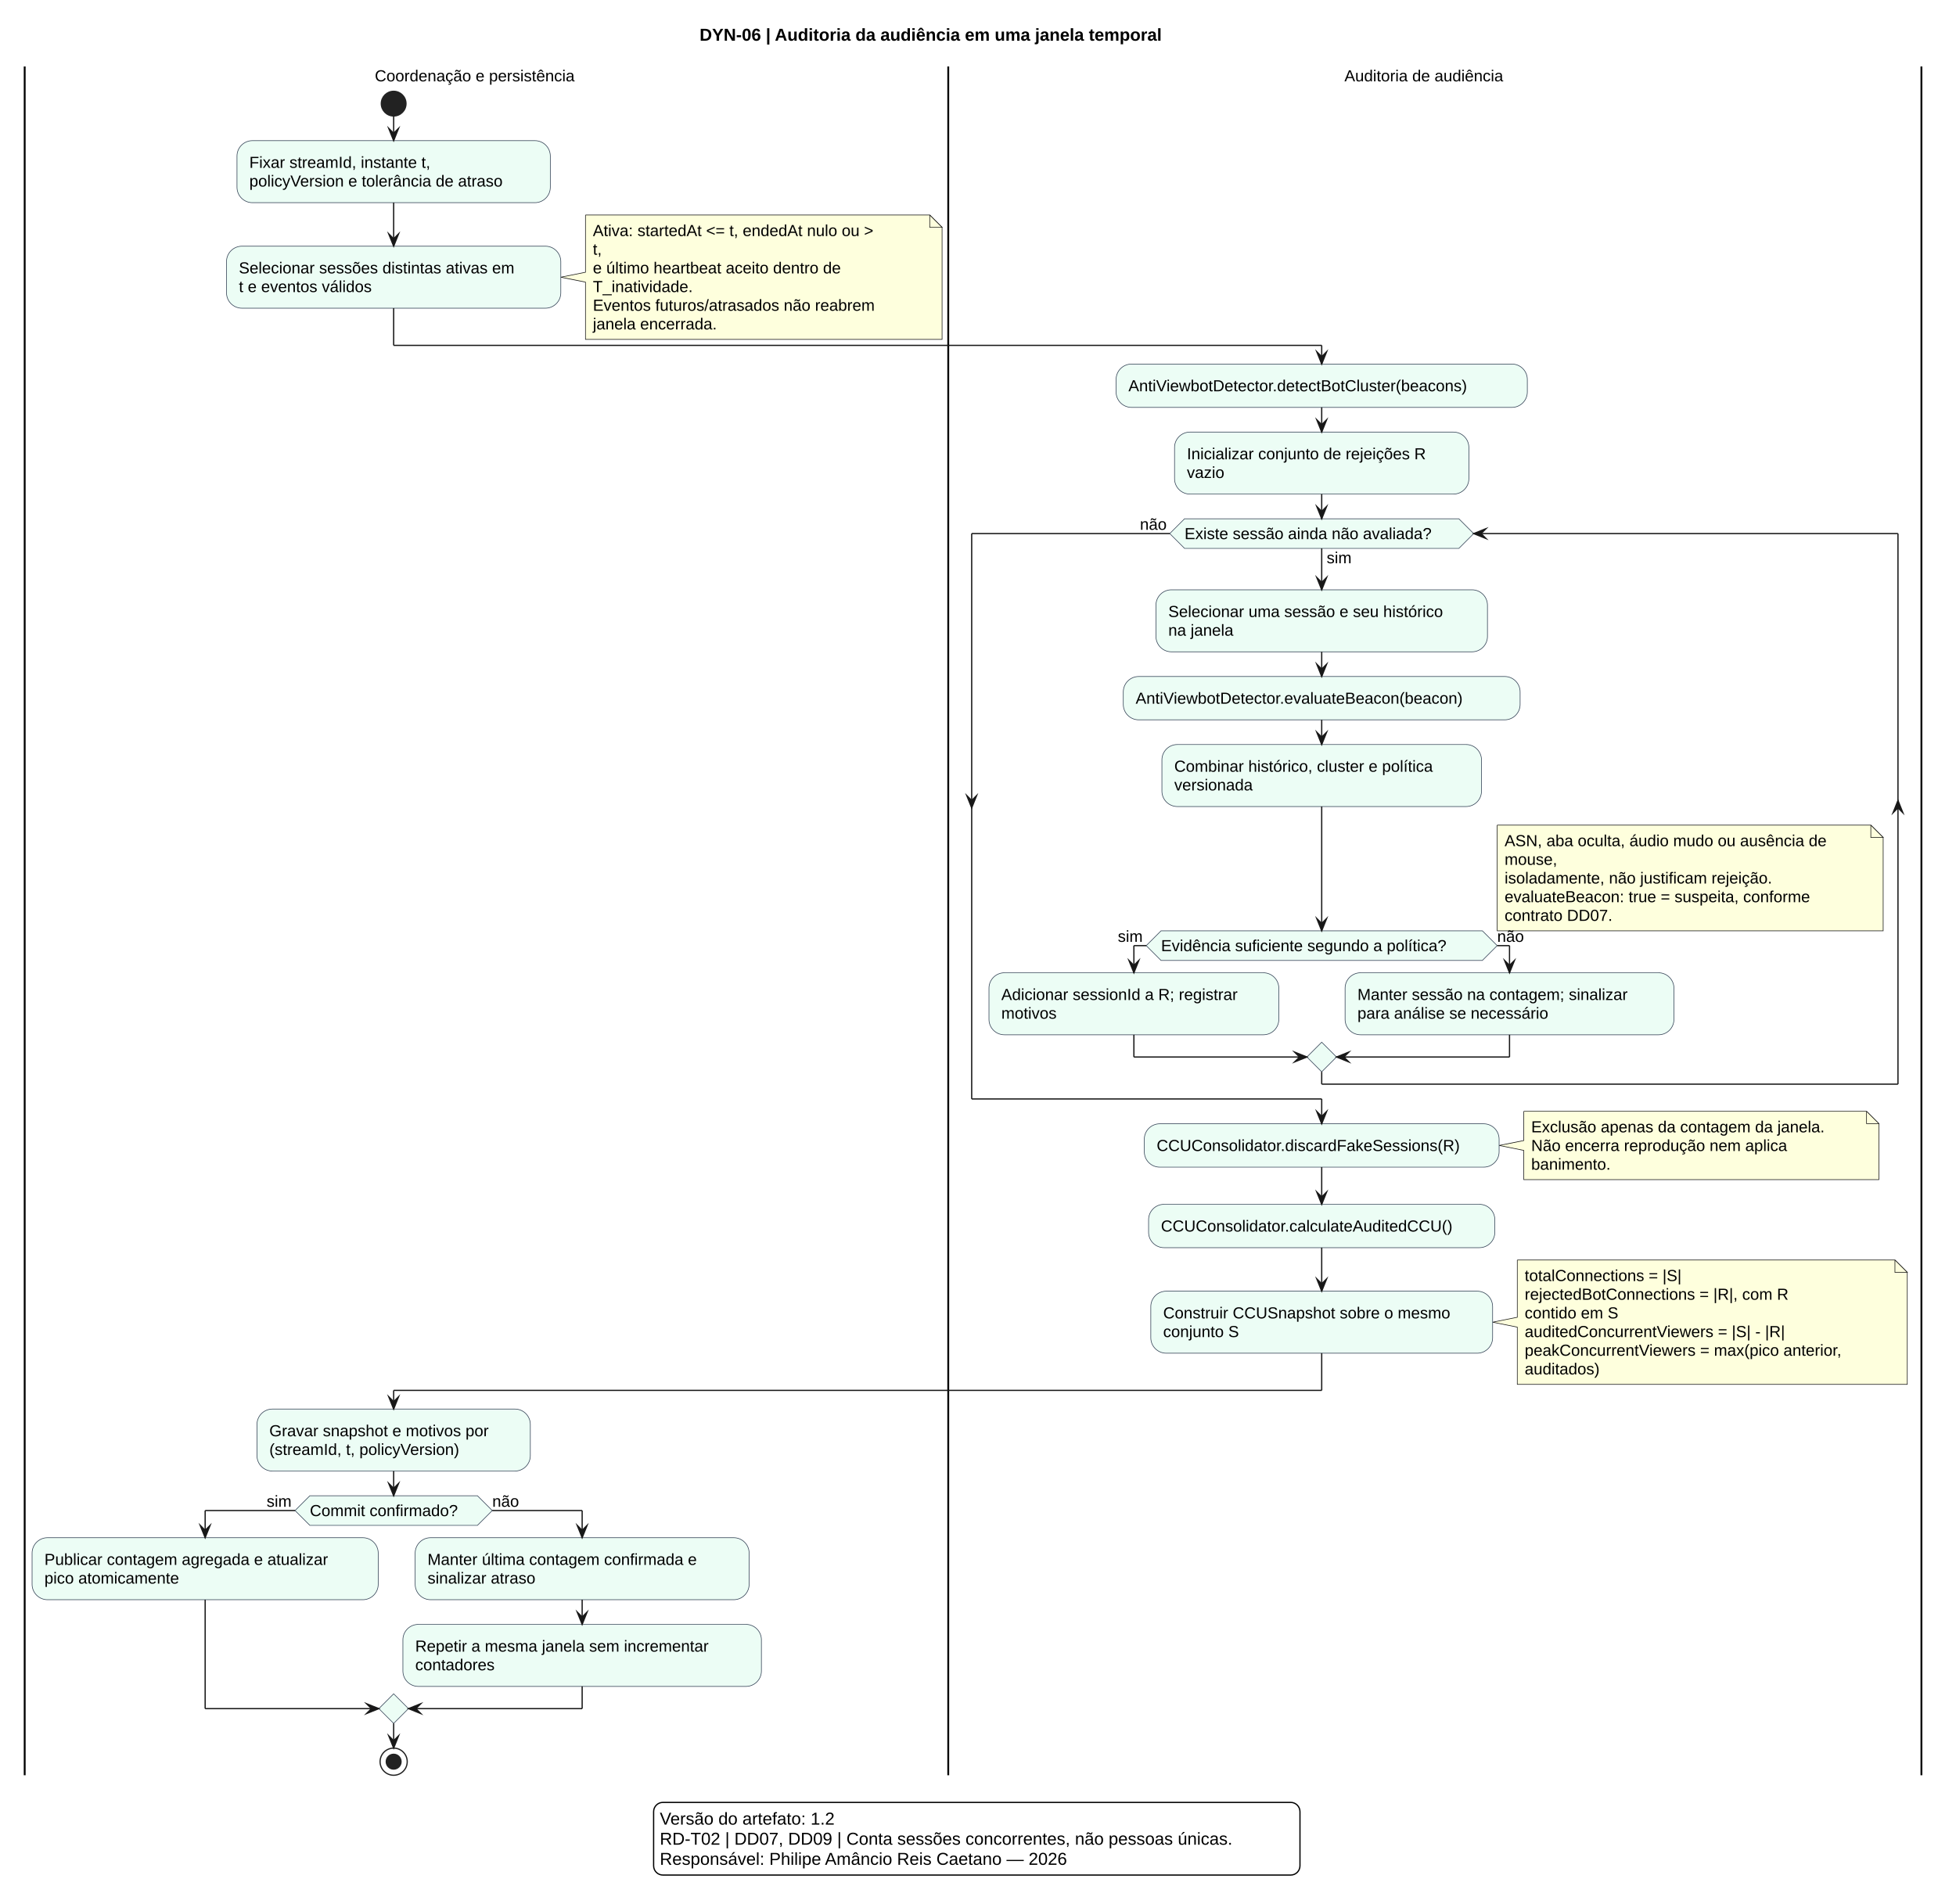
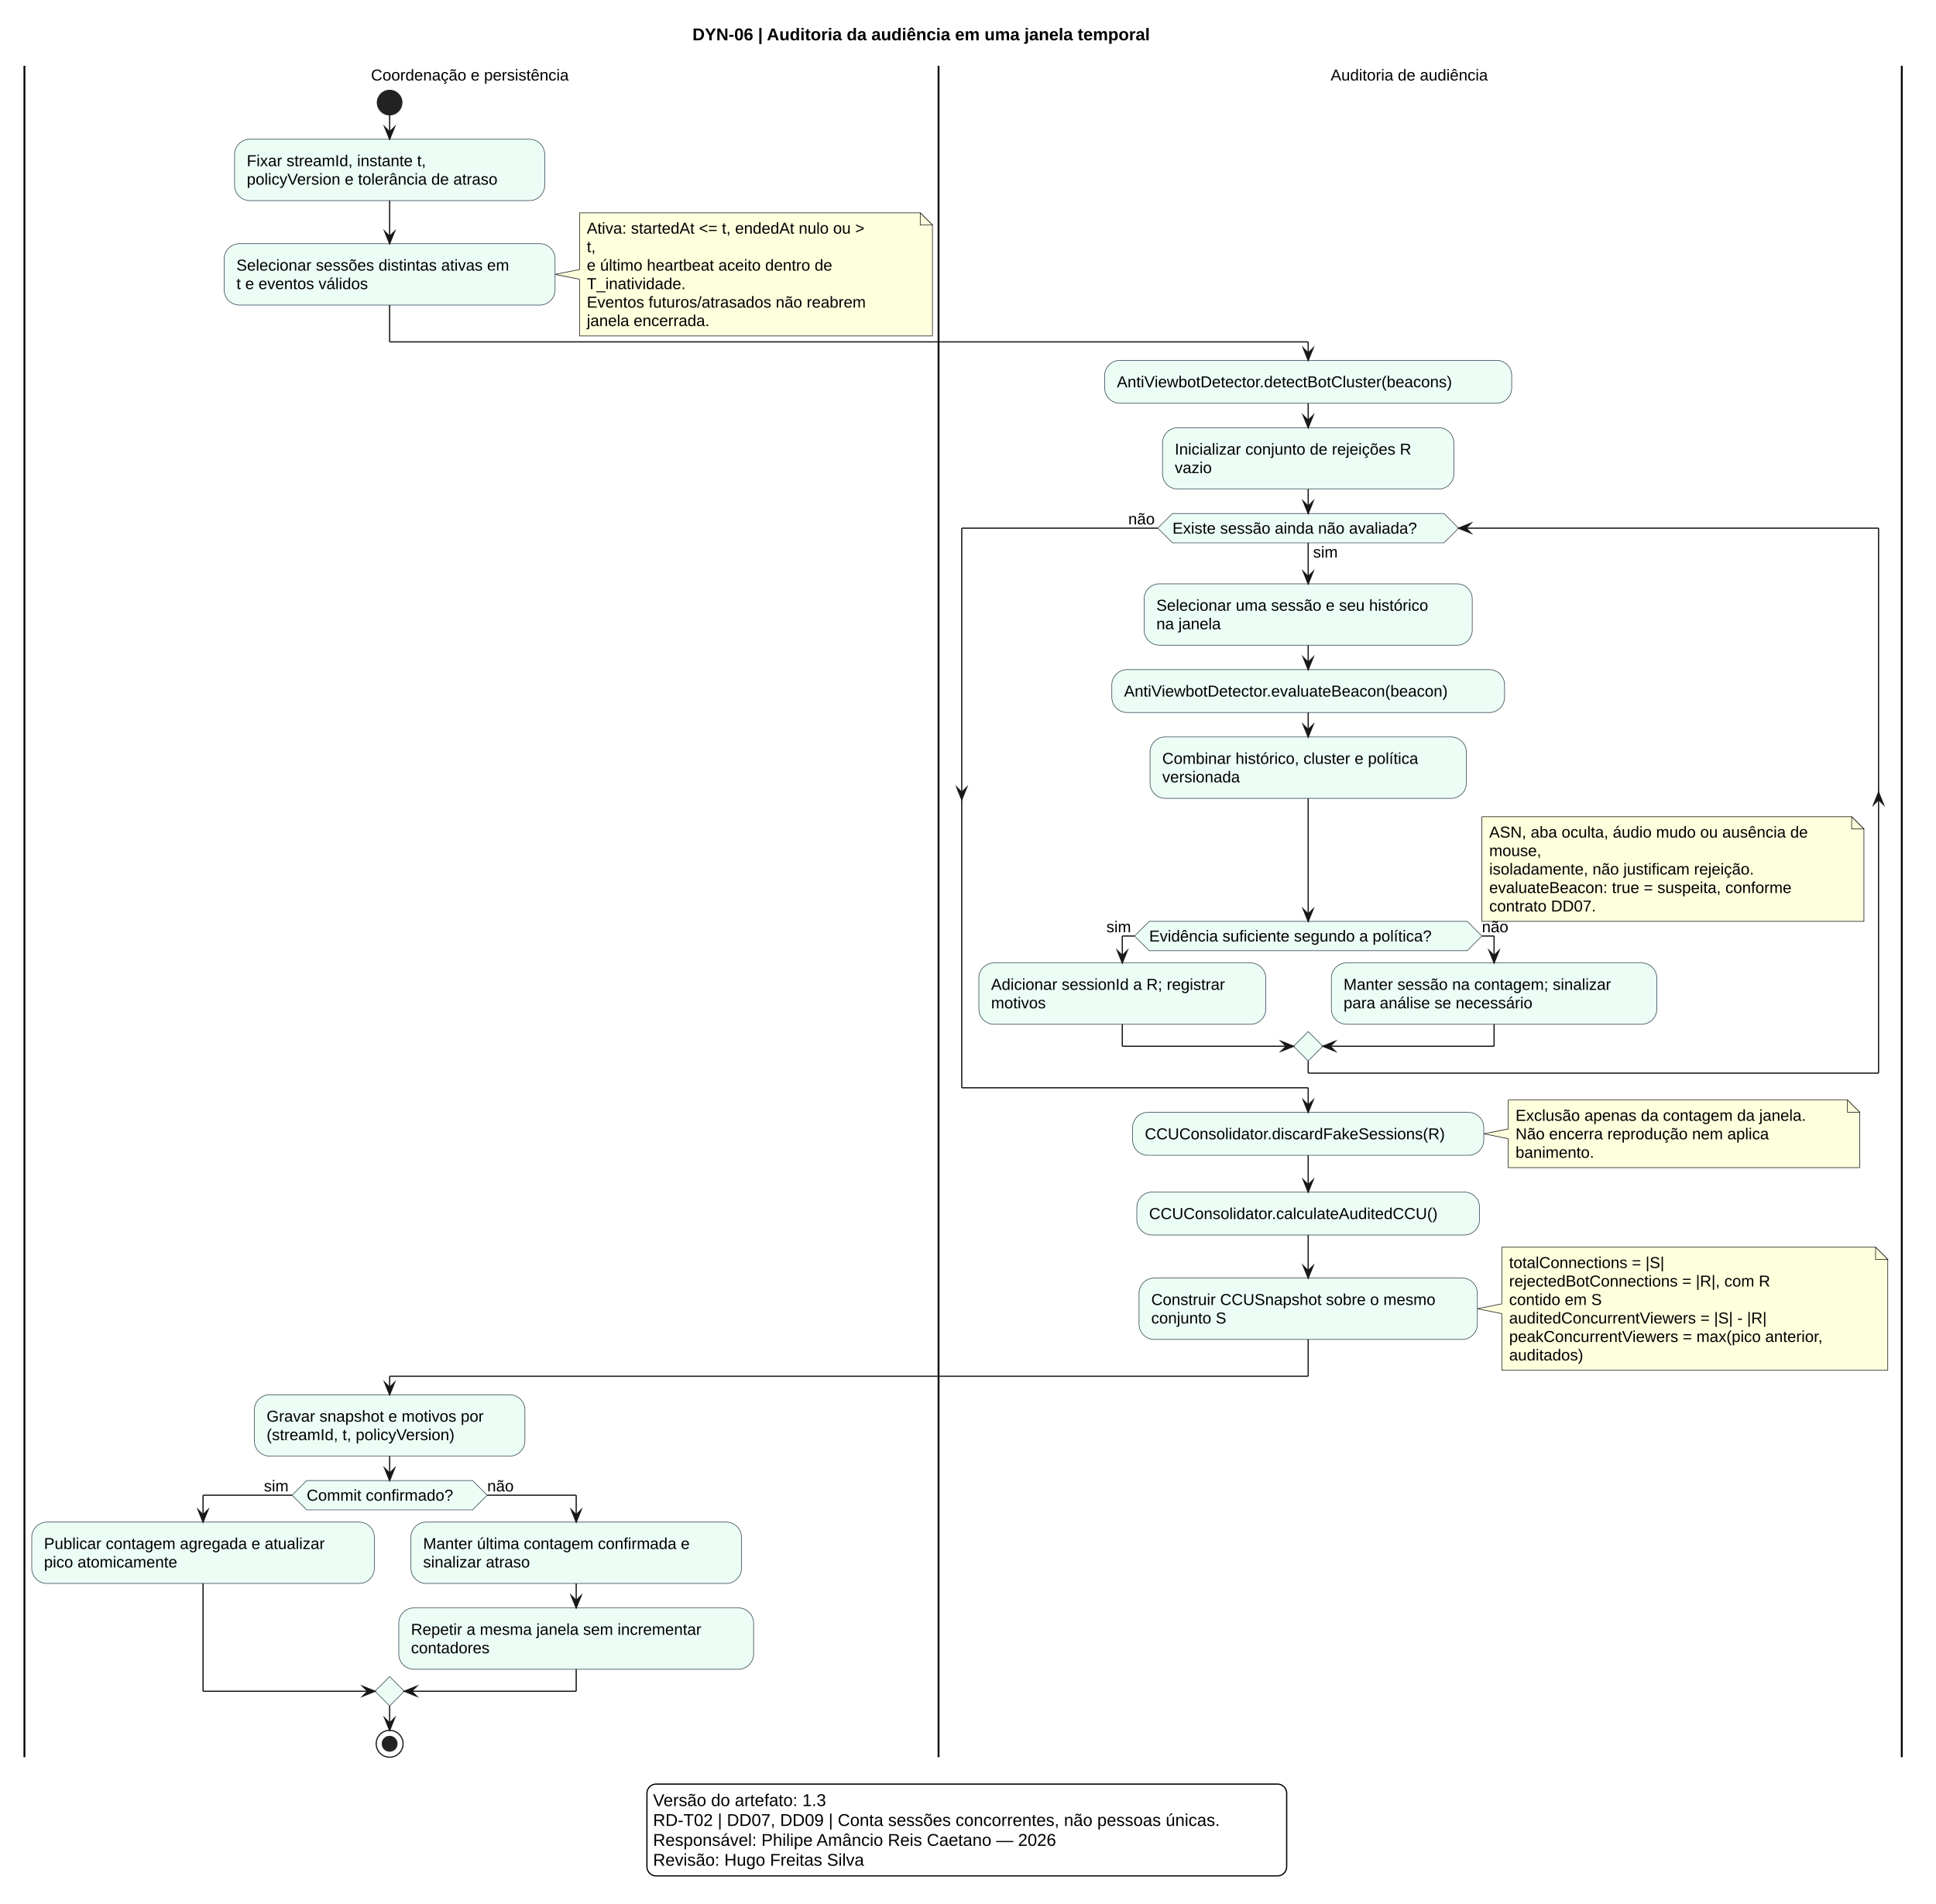
- <svg xmlns="http://www.w3.org/2000/svg" version="1.1" data-diagram-type="ACTIVITY" style="width:1585px;height:1543px;background:#FFFFFF;" width="1585px" height="1543px" viewBox="0 0 1585 1543" zoomAndPan="magnify" preserveAspectRatio="none" contentStyleType="text/css">
+ <svg xmlns="http://www.w3.org/2000/svg" version="1.1" data-diagram-type="ACTIVITY" style="width:1585px;height:1559px;background:#FFFFFF;" width="1585px" height="1559px" viewBox="0 0 1585 1559" zoomAndPan="magnify" preserveAspectRatio="none" contentStyleType="text/css">
  <defs />
  <g font-family="sans-serif" lengthAdjust="spacing">
    <g class="title" data-source-line="1">
      <text x="566.888" y="32.995" fill="#000" font-size="14" textLength="449.271" font-weight="700" font-family="Arial">DYN-06 | Auditoria da audiência em uma janela temporal</text>
    </g>
    <rect x="20" y="53.863" width="1538.048" height="15.133" fill="none" style="stroke:none;" />
    <ellipse cx="318.988" cy="83.996" rx="10" ry="10" fill="#222" style="stroke:#222;stroke-width:1;" />
    <rect x="192.039" y="113.996" width="253.898" height="50.266" fill="#ECFDF5" style="stroke:#334155;stroke-width:0.5;" rx="12.5" ry="12.5" />
    <text x="202.039" y="136.063" fill="#000" font-size="13" textLength="168.803" font-family="Arial">Fixar streamId, instante t,</text>
    <text x="202.039" y="151.195" fill="#000" font-size="13" textLength="233.898" font-family="Arial">policyVersion e tolerância de atraso</text>
    <path d="M474.431,174.261 L474.431,220.66 L454.431,224.66 L474.431,228.66 L474.431,275.058 A0,0 0 0 0 474.431,275.058 L763.391,275.058 A0,0 0 0 0 763.391,275.058 L763.391,184.261 L753.391,174.261 L474.431,174.261 A0,0 0 0 0 474.431,174.261" style="stroke:#181818;stroke-width:0.5;" fill="#FEFFDD" />
    <path d="M753.391,174.261 L753.391,184.261 L763.391,184.261 L753.391,174.261" style="stroke:#181818;stroke-width:0.5;" fill="#FEFFDD" />
    <text x="480.431" y="191.328" fill="#000" font-size="13" textLength="267.96" font-family="Arial">Ativa: startedAt &lt;= t, endedAt nulo ou &gt;</text>
    <text x="480.431" y="206.461" fill="#000" font-size="13" textLength="9.229" font-family="Arial">t,</text>
    <text x="480.431" y="221.594" fill="#000" font-size="13" textLength="232.705" font-family="Arial">e último heartbeat aceito dentro de</text>
    <text x="480.431" y="236.727" fill="#000" font-size="13" textLength="90.873" font-family="Arial">T_inatividade.</text>
    <text x="480.431" y="251.859" fill="#000" font-size="13" textLength="258.788" font-family="Arial">Eventos futuros/atrasados não reabrem</text>
    <text x="480.431" y="266.992" fill="#000" font-size="13" textLength="113.915" font-family="Arial">janela encerrada.</text>
    <rect x="183.546" y="199.527" width="270.885" height="50.266" fill="#ECFDF5" style="stroke:#334155;stroke-width:0.5;" rx="12.5" ry="12.5" />
    <text x="193.546" y="221.594" fill="#000" font-size="13" textLength="250.885" font-family="Arial">Selecionar sessões distintas ativas em</text>
    <text x="193.546" y="236.727" fill="#000" font-size="13" textLength="123.106" font-family="Arial">t e eventos válidos</text>
    <rect x="208.235" y="1142.012" width="221.506" height="50.266" fill="#ECFDF5" style="stroke:#334155;stroke-width:0.5;" rx="12.5" ry="12.5" />
    <text x="218.235" y="1164.079" fill="#000" font-size="13" textLength="201.506" font-family="Arial">Gravar snapshot e motivos por</text>
    <text x="218.235" y="1179.211" fill="#000" font-size="13" textLength="176.782" font-family="Arial">(streamId, t, policyVersion)</text>
    <polygon points="251.084,1212.277,386.892,1212.277,398.892,1224.277,386.892,1236.277,251.084,1236.277,239.084,1224.277,251.084,1212.277" fill="#ECFDF5" style="stroke:#334155;stroke-width:0.5;stroke-linejoin:miter;stroke-miterlimit:10;" />
    <text x="251.084" y="1228.778" fill="#000" font-size="13" textLength="135.808" font-family="Arial">Commit confirmado?</text>
    <text x="216.036" y="1221.211" fill="#000" font-size="13" textLength="23.048" font-family="Arial">sim</text>
    <text x="398.892" y="1221.211" fill="#000" font-size="13" textLength="24.159" font-family="Arial">não</text>
    <rect x="26" y="1246.277" width="280.482" height="50.266" fill="#ECFDF5" style="stroke:#334155;stroke-width:0.5;" rx="12.5" ry="12.5" />
    <text x="36" y="1268.344" fill="#000" font-size="13" textLength="260.482" font-family="Arial">Publicar contagem agregada e atualizar</text>
    <text x="36" y="1283.477" fill="#000" font-size="13" textLength="125.5" font-family="Arial">pico atomicamente</text>
    <rect x="336.426" y="1246.277" width="270.618" height="50.266" fill="#ECFDF5" style="stroke:#334155;stroke-width:0.5;" rx="12.5" ry="12.5" />
    <text x="346.426" y="1268.344" fill="#000" font-size="13" textLength="250.618" font-family="Arial">Manter última contagem confirmada e</text>
    <text x="346.426" y="1283.477" fill="#000" font-size="13" textLength="99.182" font-family="Arial">sinalizar atraso</text>
    <rect x="326.482" y="1316.543" width="290.505" height="50.266" fill="#ECFDF5" style="stroke:#334155;stroke-width:0.5;" rx="12.5" ry="12.5" />
    <text x="336.482" y="1338.61" fill="#000" font-size="13" textLength="270.505" font-family="Arial">Repetir a mesma janela sem incrementar</text>
    <text x="336.482" y="1353.743" fill="#000" font-size="13" textLength="72.725" font-family="Arial">contadores</text>
    <polygon points="318.988,1372.809,330.988,1384.809,318.988,1396.809,306.988,1384.809,318.988,1372.809" fill="#ECFDF5" style="stroke:#334155;stroke-width:0.5;stroke-linejoin:miter;stroke-miterlimit:10;" />
    <ellipse cx="318.988" cy="1427.809" rx="11" ry="11" fill="none" style="stroke:#222;stroke-width:1;" />
    <ellipse cx="318.988" cy="1427.809" rx="6" ry="6" fill="#222" style="stroke:#222;stroke-width:1;" />
    <line x1="20" y1="53.863" x2="20" y2="1438.809" style="stroke:#000;stroke-width:1.5;" />
    <rect x="904.399" y="295.058" width="333.231" height="35.133" fill="#ECFDF5" style="stroke:#334155;stroke-width:0.5;" rx="12.5" ry="12.5" />
    <text x="914.399" y="317.125" fill="#000" font-size="13" textLength="313.231" font-family="Arial">AntiViewbotDetector.detectBotCluster(beacons)</text>
    <rect x="951.766" y="350.191" width="238.499" height="50.266" fill="#ECFDF5" style="stroke:#334155;stroke-width:0.5;" rx="12.5" ry="12.5" />
    <text x="961.766" y="372.258" fill="#000" font-size="13" textLength="218.499" font-family="Arial">Inicializar conjunto de rejeições R</text>
    <text x="961.766" y="387.391" fill="#000" font-size="13" textLength="34.049" font-family="Arial">vazio</text>
    <rect x="936.699" y="478.023" width="268.631" height="50.266" fill="#ECFDF5" style="stroke:#334155;stroke-width:0.5;" rx="12.5" ry="12.5" />
    <text x="946.699" y="500.09" fill="#000" font-size="13" textLength="248.631" font-family="Arial">Selecionar uma sessão e seu histórico</text>
    <text x="946.699" y="515.223" fill="#000" font-size="13" textLength="59.731" font-family="Arial">na janela</text>
    <rect x="910.239" y="548.289" width="321.552" height="35.133" fill="#ECFDF5" style="stroke:#334155;stroke-width:0.5;" rx="12.5" ry="12.5" />
    <text x="920.239" y="570.356" fill="#000" font-size="13" textLength="301.552" font-family="Arial">AntiViewbotDetector.evaluateBeacon(beacon)</text>
    <rect x="941.533" y="603.422" width="258.964" height="50.266" fill="#ECFDF5" style="stroke:#334155;stroke-width:0.5;" rx="12.5" ry="12.5" />
    <text x="951.533" y="625.489" fill="#000" font-size="13" textLength="238.964" font-family="Arial">Combinar histórico, cluster e política</text>
    <text x="951.533" y="640.622" fill="#000" font-size="13" textLength="71.798" font-family="Arial">versionada</text>
    <path d="M1213.205,668.754 L1213.205,754.418 L1525.982,754.418 L1525.982,678.754 L1515.982,668.754 L1213.205,668.754" style="stroke:#181818;stroke-width:0.5;" fill="#FEFFDD" />
    <path d="M1515.982,668.754 L1515.982,678.754 L1525.982,678.754 L1515.982,668.754" style="stroke:#181818;stroke-width:0.5;" fill="#FEFFDD" />
    <text x="1219.205" y="685.821" fill="#000" font-size="13" textLength="291.776" font-family="Arial">ASN, aba oculta, áudio mudo ou ausência de</text>
    <text x="1219.205" y="700.954" fill="#000" font-size="13" textLength="47.76" font-family="Arial">mouse,</text>
    <text x="1219.205" y="716.086" fill="#000" font-size="13" textLength="247.882" font-family="Arial">isoladamente, não justificam rejeição.</text>
    <text x="1219.205" y="731.219" fill="#000" font-size="13" textLength="283.994" font-family="Arial">evaluateBeacon: true = suspeita, conforme</text>
    <text x="1219.205" y="746.352" fill="#000" font-size="13" textLength="99.626" font-family="Arial">contrato DD07.</text>
    <polygon points="940.825,754.418,1201.205,754.418,1213.205,766.418,1201.205,778.418,940.825,778.418,928.825,766.418,940.825,754.418" fill="#ECFDF5" style="stroke:#334155;stroke-width:0.5;stroke-linejoin:miter;stroke-miterlimit:10;" />
    <text x="940.825" y="770.918" fill="#000" font-size="13" textLength="260.381" font-family="Arial">Evidência suficiente segundo a política?</text>
    <text x="905.776" y="763.352" fill="#000" font-size="13" textLength="23.048" font-family="Arial">sim</text>
    <text x="1213.205" y="763.352" fill="#000" font-size="13" textLength="24.159" font-family="Arial">não</text>
    <rect x="801.391" y="788.418" width="234.868" height="50.266" fill="#ECFDF5" style="stroke:#334155;stroke-width:0.5;" rx="12.5" ry="12.5" />
    <text x="811.391" y="810.485" fill="#000" font-size="13" textLength="214.868" font-family="Arial">Adicionar sessionId a R; registrar</text>
    <text x="811.391" y="825.618" fill="#000" font-size="13" textLength="51.746" font-family="Arial">motivos</text>
    <rect x="1089.966" y="788.418" width="266.479" height="50.266" fill="#ECFDF5" style="stroke:#334155;stroke-width:0.5;" rx="12.5" ry="12.5" />
    <text x="1099.966" y="810.485" fill="#000" font-size="13" textLength="246.479" font-family="Arial">Manter sessão na contagem; sinalizar</text>
    <text x="1099.966" y="825.618" fill="#000" font-size="13" textLength="172.669" font-family="Arial">para análise se necessário</text>
    <polygon points="1071.015,844.684,1083.015,856.684,1071.015,868.684,1059.015,856.684,1071.015,844.684" fill="#ECFDF5" style="stroke:#334155;stroke-width:0.5;stroke-linejoin:miter;stroke-miterlimit:10;" />
    <polygon points="959.874,420.457,1182.156,420.457,1194.156,432.457,1182.156,444.457,959.874,444.457,947.874,432.457,959.874,420.457" fill="#ECFDF5" style="stroke:#334155;stroke-width:0.5;stroke-linejoin:miter;stroke-miterlimit:10;" />
    <text x="1075.015" y="456.523" fill="#000" font-size="13" textLength="23.048" font-family="Arial">sim</text>
    <text x="959.874" y="436.957" fill="#000" font-size="13" textLength="222.282" font-family="Arial">Existe sessão ainda não avaliada?</text>
    <text x="923.715" y="429.391" fill="#000" font-size="13" textLength="24.159" font-family="Arial">não</text>
    <path d="M1234.766,900.684 L1234.766,924.383 L1214.766,928.383 L1234.766,932.383 L1234.766,956.082 A0,0 0 0 0 1234.766,956.082 L1522.501,956.082 A0,0 0 0 0 1522.501,956.082 L1522.501,910.684 L1512.501,900.684 L1234.766,900.684 A0,0 0 0 0 1234.766,900.684" style="stroke:#181818;stroke-width:0.5;" fill="#FEFFDD" />
    <path d="M1512.501,900.684 L1512.501,910.684 L1522.501,910.684 L1512.501,900.684" style="stroke:#181818;stroke-width:0.5;" fill="#FEFFDD" />
    <text x="1240.766" y="917.75" fill="#000" font-size="13" textLength="266.735" font-family="Arial">Exclusão apenas da contagem da janela.</text>
    <text x="1240.766" y="932.883" fill="#000" font-size="13" textLength="234.121" font-family="Arial">Não encerra reprodução nem aplica</text>
    <text x="1240.766" y="948.016" fill="#000" font-size="13" textLength="74.153" font-family="Arial">banimento.</text>
    <rect x="927.264" y="910.816" width="287.503" height="35.133" fill="#ECFDF5" style="stroke:#334155;stroke-width:0.5;" rx="12.5" ry="12.5" />
    <text x="937.264" y="932.883" fill="#000" font-size="13" textLength="267.503" font-family="Arial">CCUConsolidator.discardFakeSessions(R)</text>
    <rect x="930.726" y="976.082" width="280.578" height="35.133" fill="#ECFDF5" style="stroke:#334155;stroke-width:0.5;" rx="12.5" ry="12.5" />
    <text x="940.726" y="998.149" fill="#000" font-size="13" textLength="260.578" font-family="Arial">CCUConsolidator.calculateAuditedCCU()</text>
    <path d="M1229.504,1021.215 L1229.504,1067.613 L1209.504,1071.613 L1229.504,1075.613 L1229.504,1122.012 A0,0 0 0 0 1229.504,1122.012 L1545.518,1122.012 A0,0 0 0 0 1545.518,1122.012 L1545.518,1031.215 L1535.518,1021.215 L1229.504,1021.215 A0,0 0 0 0 1229.504,1021.215" style="stroke:#181818;stroke-width:0.5;" fill="#FEFFDD" />
    <path d="M1535.518,1021.215 L1535.518,1031.215 L1545.518,1031.215 L1535.518,1021.215" style="stroke:#181818;stroke-width:0.5;" fill="#FEFFDD" />
    <text x="1235.504" y="1038.282" fill="#000" font-size="13" textLength="146.225" font-family="Arial">totalConnections = |S|</text>
    <text x="1235.504" y="1053.415" fill="#000" font-size="13" textLength="241.89" font-family="Arial">rejectedBotConnections = |R|, com R</text>
    <text x="1235.504" y="1068.547" fill="#000" font-size="13" textLength="85.433" font-family="Arial">contido em S</text>
    <text x="1235.504" y="1083.68" fill="#000" font-size="13" textLength="240.265" font-family="Arial">auditedConcurrentViewers = |S| - |R|</text>
    <text x="1235.504" y="1098.813" fill="#000" font-size="13" textLength="295.014" font-family="Arial">peakConcurrentViewers = max(pico anterior,</text>
    <text x="1235.504" y="1113.946" fill="#000" font-size="13" textLength="69.183" font-family="Arial">auditados)</text>
    <rect x="932.526" y="1046.48" width="276.979" height="50.266" fill="#ECFDF5" style="stroke:#334155;stroke-width:0.5;" rx="12.5" ry="12.5" />
    <text x="942.526" y="1068.547" fill="#000" font-size="13" textLength="256.979" font-family="Arial">Construir CCUSnapshot sobre o mesmo</text>
    <text x="942.526" y="1083.68" fill="#000" font-size="13" textLength="68.866" font-family="Arial">conjunto S</text>
    <line x1="768.391" y1="53.863" x2="768.391" y2="1438.809" style="stroke:#000;stroke-width:1.5;" />
    <line x1="1556.982" y1="53.863" x2="1556.982" y2="1438.809" style="stroke:#000;stroke-width:1.5;" />
    <line x1="318.988" y1="93.996" x2="318.988" y2="113.996" style="stroke:#181818;stroke-width:1;" />
    <polygon points="314.988,103.996,318.988,113.996,322.988,103.996,318.988,107.996" fill="#181818" style="stroke:#181818;stroke-width:1;stroke-linejoin:miter;stroke-miterlimit:10;" />
    <line x1="318.988" y1="164.261" x2="318.988" y2="199.527" style="stroke:#181818;stroke-width:1;" />
    <polygon points="314.988,189.527,318.988,199.527,322.988,189.527,318.988,193.527" fill="#181818" style="stroke:#181818;stroke-width:1;stroke-linejoin:miter;stroke-miterlimit:10;" />
    <line x1="471.735" y1="1296.543" x2="471.735" y2="1316.543" style="stroke:#181818;stroke-width:1;" />
    <polygon points="467.735,1306.543,471.735,1316.543,475.735,1306.543,471.735,1310.543" fill="#181818" style="stroke:#181818;stroke-width:1;stroke-linejoin:miter;stroke-miterlimit:10;" />
    <line x1="239.084" y1="1224.277" x2="166.241" y2="1224.277" style="stroke:#181818;stroke-width:1;" />
    <line x1="166.241" y1="1224.277" x2="166.241" y2="1246.277" style="stroke:#181818;stroke-width:1;" />
    <polygon points="162.241,1236.277,166.241,1246.277,170.241,1236.277,166.241,1240.277" fill="#181818" style="stroke:#181818;stroke-width:1;stroke-linejoin:miter;stroke-miterlimit:10;" />
    <line x1="398.892" y1="1224.277" x2="471.735" y2="1224.277" style="stroke:#181818;stroke-width:1;" />
    <line x1="471.735" y1="1224.277" x2="471.735" y2="1246.277" style="stroke:#181818;stroke-width:1;" />
    <polygon points="467.735,1236.277,471.735,1246.277,475.735,1236.277,471.735,1240.277" fill="#181818" style="stroke:#181818;stroke-width:1;stroke-linejoin:miter;stroke-miterlimit:10;" />
    <line x1="166.241" y1="1296.543" x2="166.241" y2="1384.809" style="stroke:#181818;stroke-width:1;" />
    <line x1="166.241" y1="1384.809" x2="306.988" y2="1384.809" style="stroke:#181818;stroke-width:1;" />
    <polygon points="296.988,1380.809,306.988,1384.809,296.988,1388.809,300.988,1384.809" fill="#181818" style="stroke:#181818;stroke-width:1;stroke-linejoin:miter;stroke-miterlimit:10;" />
    <line x1="471.735" y1="1366.809" x2="471.735" y2="1384.809" style="stroke:#181818;stroke-width:1;" />
    <line x1="471.735" y1="1384.809" x2="330.988" y2="1384.809" style="stroke:#181818;stroke-width:1;" />
    <polygon points="340.988,1380.809,330.988,1384.809,340.988,1388.809,336.988,1384.809" fill="#181818" style="stroke:#181818;stroke-width:1;stroke-linejoin:miter;stroke-miterlimit:10;" />
    <line x1="318.988" y1="1192.277" x2="318.988" y2="1212.277" style="stroke:#181818;stroke-width:1;" />
    <polygon points="314.988,1202.277,318.988,1212.277,322.988,1202.277,318.988,1206.277" fill="#181818" style="stroke:#181818;stroke-width:1;stroke-linejoin:miter;stroke-miterlimit:10;" />
    <line x1="318.988" y1="1396.809" x2="318.988" y2="1416.809" style="stroke:#181818;stroke-width:1;" />
    <polygon points="314.988,1406.809,318.988,1416.809,322.988,1406.809,318.988,1410.809" fill="#181818" style="stroke:#181818;stroke-width:1;stroke-linejoin:miter;stroke-miterlimit:10;" />
    <line x1="1071.015" y1="330.191" x2="1071.015" y2="350.191" style="stroke:#181818;stroke-width:1;" />
    <polygon points="1067.015,340.191,1071.015,350.191,1075.015,340.191,1071.015,344.191" fill="#181818" style="stroke:#181818;stroke-width:1;stroke-linejoin:miter;stroke-miterlimit:10;" />
    <line x1="1071.015" y1="528.289" x2="1071.015" y2="548.289" style="stroke:#181818;stroke-width:1;" />
    <polygon points="1067.015,538.289,1071.015,548.289,1075.015,538.289,1071.015,542.289" fill="#181818" style="stroke:#181818;stroke-width:1;stroke-linejoin:miter;stroke-miterlimit:10;" />
    <line x1="1071.015" y1="583.422" x2="1071.015" y2="603.422" style="stroke:#181818;stroke-width:1;" />
    <polygon points="1067.015,593.422,1071.015,603.422,1075.015,593.422,1071.015,597.422" fill="#181818" style="stroke:#181818;stroke-width:1;stroke-linejoin:miter;stroke-miterlimit:10;" />
    <line x1="928.825" y1="766.418" x2="918.825" y2="766.418" style="stroke:#181818;stroke-width:1;" />
    <line x1="918.825" y1="766.418" x2="918.825" y2="788.418" style="stroke:#181818;stroke-width:1;" />
    <polygon points="914.825,778.418,918.825,788.418,922.825,778.418,918.825,782.418" fill="#181818" style="stroke:#181818;stroke-width:1;stroke-linejoin:miter;stroke-miterlimit:10;" />
    <line x1="1213.205" y1="766.418" x2="1223.205" y2="766.418" style="stroke:#181818;stroke-width:1;" />
    <line x1="1223.205" y1="766.418" x2="1223.205" y2="788.418" style="stroke:#181818;stroke-width:1;" />
    <polygon points="1219.205,778.418,1223.205,788.418,1227.205,778.418,1223.205,782.418" fill="#181818" style="stroke:#181818;stroke-width:1;stroke-linejoin:miter;stroke-miterlimit:10;" />
    <line x1="918.825" y1="838.684" x2="918.825" y2="856.684" style="stroke:#181818;stroke-width:1;" />
    <line x1="918.825" y1="856.684" x2="1059.015" y2="856.684" style="stroke:#181818;stroke-width:1;" />
    <polygon points="1049.015,852.684,1059.015,856.684,1049.015,860.684,1053.015,856.684" fill="#181818" style="stroke:#181818;stroke-width:1;stroke-linejoin:miter;stroke-miterlimit:10;" />
    <line x1="1223.205" y1="838.684" x2="1223.205" y2="856.684" style="stroke:#181818;stroke-width:1;" />
    <line x1="1223.205" y1="856.684" x2="1083.015" y2="856.684" style="stroke:#181818;stroke-width:1;" />
    <polygon points="1093.015,852.684,1083.015,856.684,1093.015,860.684,1089.015,856.684" fill="#181818" style="stroke:#181818;stroke-width:1;stroke-linejoin:miter;stroke-miterlimit:10;" />
    <line x1="1071.015" y1="653.688" x2="1071.015" y2="754.418" style="stroke:#181818;stroke-width:1;" />
    <polygon points="1067.015,744.418,1071.015,754.418,1075.015,744.418,1071.015,748.418" fill="#181818" style="stroke:#181818;stroke-width:1;stroke-linejoin:miter;stroke-miterlimit:10;" />
    <line x1="1071.015" y1="444.457" x2="1071.015" y2="478.023" style="stroke:#181818;stroke-width:1;" />
    <polygon points="1067.015,468.023,1071.015,478.023,1075.015,468.023,1071.015,472.023" fill="#181818" style="stroke:#181818;stroke-width:1;stroke-linejoin:miter;stroke-miterlimit:10;" />
    <line x1="1071.015" y1="868.684" x2="1071.015" y2="878.684" style="stroke:#181818;stroke-width:1;" />
    <line x1="1071.015" y1="878.684" x2="1537.982" y2="878.684" style="stroke:#181818;stroke-width:1;" />
    <polygon points="1533.982,658.754,1537.982,648.754,1541.982,658.754,1537.982,654.754" fill="#181818" style="stroke:#181818;stroke-width:1;stroke-linejoin:miter;stroke-miterlimit:10;" />
    <line x1="1537.982" y1="432.457" x2="1537.982" y2="878.684" style="stroke:#181818;stroke-width:1;" />
    <line x1="1537.982" y1="432.457" x2="1194.156" y2="432.457" style="stroke:#181818;stroke-width:1;" />
    <polygon points="1204.156,428.457,1194.156,432.457,1204.156,436.457,1200.156,432.457" fill="#181818" style="stroke:#181818;stroke-width:1;stroke-linejoin:miter;stroke-miterlimit:10;" />
    <line x1="947.874" y1="432.457" x2="787.391" y2="432.457" style="stroke:#181818;stroke-width:1;" />
    <polygon points="783.391,644.754,787.391,654.754,791.391,644.754,787.391,648.754" fill="#181818" style="stroke:#181818;stroke-width:1;stroke-linejoin:miter;stroke-miterlimit:10;" />
    <line x1="787.391" y1="432.457" x2="787.391" y2="890.684" style="stroke:#181818;stroke-width:1;" />
    <line x1="787.391" y1="890.684" x2="1071.015" y2="890.684" style="stroke:#181818;stroke-width:1;" />
    <line x1="1071.015" y1="890.684" x2="1071.015" y2="910.816" style="stroke:#181818;stroke-width:1;" />
    <polygon points="1067.015,900.816,1071.015,910.816,1075.015,900.816,1071.015,904.816" fill="#181818" style="stroke:#181818;stroke-width:1;stroke-linejoin:miter;stroke-miterlimit:10;" />
    <line x1="1071.015" y1="400.457" x2="1071.015" y2="420.457" style="stroke:#181818;stroke-width:1;" />
    <polygon points="1067.015,410.457,1071.015,420.457,1075.015,410.457,1071.015,414.457" fill="#181818" style="stroke:#181818;stroke-width:1;stroke-linejoin:miter;stroke-miterlimit:10;" />
    <line x1="1071.015" y1="945.949" x2="1071.015" y2="976.082" style="stroke:#181818;stroke-width:1;" />
    <polygon points="1067.015,966.082,1071.015,976.082,1075.015,966.082,1071.015,970.082" fill="#181818" style="stroke:#181818;stroke-width:1;stroke-linejoin:miter;stroke-miterlimit:10;" />
    <line x1="1071.015" y1="1011.215" x2="1071.015" y2="1046.48" style="stroke:#181818;stroke-width:1;" />
    <polygon points="1067.015,1036.48,1071.015,1046.48,1075.015,1036.48,1071.015,1040.48" fill="#181818" style="stroke:#181818;stroke-width:1;stroke-linejoin:miter;stroke-miterlimit:10;" />
    <line x1="318.988" y1="249.792" x2="318.988" y2="279.925" style="stroke:#181818;stroke-width:1;" />
    <line x1="318.988" y1="279.925" x2="1071.015" y2="279.925" style="stroke:#181818;stroke-width:1;" />
    <line x1="1071.015" y1="279.925" x2="1071.015" y2="295.058" style="stroke:#181818;stroke-width:1;" />
    <polygon points="1067.015,285.058,1071.015,295.058,1075.015,285.058,1071.015,289.058" fill="#181818" style="stroke:#181818;stroke-width:1;stroke-linejoin:miter;stroke-miterlimit:10;" />
    <line x1="1071.015" y1="1096.746" x2="1071.015" y2="1126.879" style="stroke:#181818;stroke-width:1;" />
    <line x1="1071.015" y1="1126.879" x2="318.988" y2="1126.879" style="stroke:#181818;stroke-width:1;" />
    <line x1="318.988" y1="1126.879" x2="318.988" y2="1142.012" style="stroke:#181818;stroke-width:1;" />
    <polygon points="314.988,1132.012,318.988,1142.012,322.988,1132.012,318.988,1136.012" fill="#181818" style="stroke:#181818;stroke-width:1;stroke-linejoin:miter;stroke-miterlimit:10;" />
    <text x="303.732" y="65.93" fill="#000" font-size="13" textLength="180.927" font-family="Arial">Coordenação e persistência</text>
    <text x="1089.428" y="65.93" fill="#000" font-size="13" textLength="146.517" font-family="Arial">Auditoria de audiência</text>
    <g class="legend" data-source-line="66">
-       <rect x="529.647" y="1460.809" width="523.755" height="58.891" fill="none" style="stroke:#000;stroke-width:1;" rx="7.5" ry="7.5" />
-       <text x="534.647" y="1478.804" fill="#000" font-size="14" textLength="162.169" font-family="Arial">Versão do artefato: 1.2</text>
+       <rect x="529.647" y="1460.809" width="523.755" height="75.188" fill="none" style="stroke:#000;stroke-width:1;" rx="7.5" ry="7.5" />
+       <text x="534.647" y="1478.804" fill="#000" font-size="14" textLength="162.169" font-family="Arial">Versão do artefato: 1.3</text>
      <text x="534.647" y="1495.101" fill="#000" font-size="14" textLength="513.755" font-family="Arial">RD-T02 | DD07, DD09 | Conta sessões concorrentes, não pessoas únicas.</text>
      <text x="534.647" y="1511.397" fill="#000" font-size="14" textLength="364.971" font-family="Arial">Responsável: Philipe Amâncio Reis Caetano — 2026</text>
+       <text x="534.647" y="1527.694" fill="#000" font-size="14" textLength="191.078" font-family="Arial">Revisão: Hugo Freitas Silva</text>
    </g>
  </g>
</svg>
